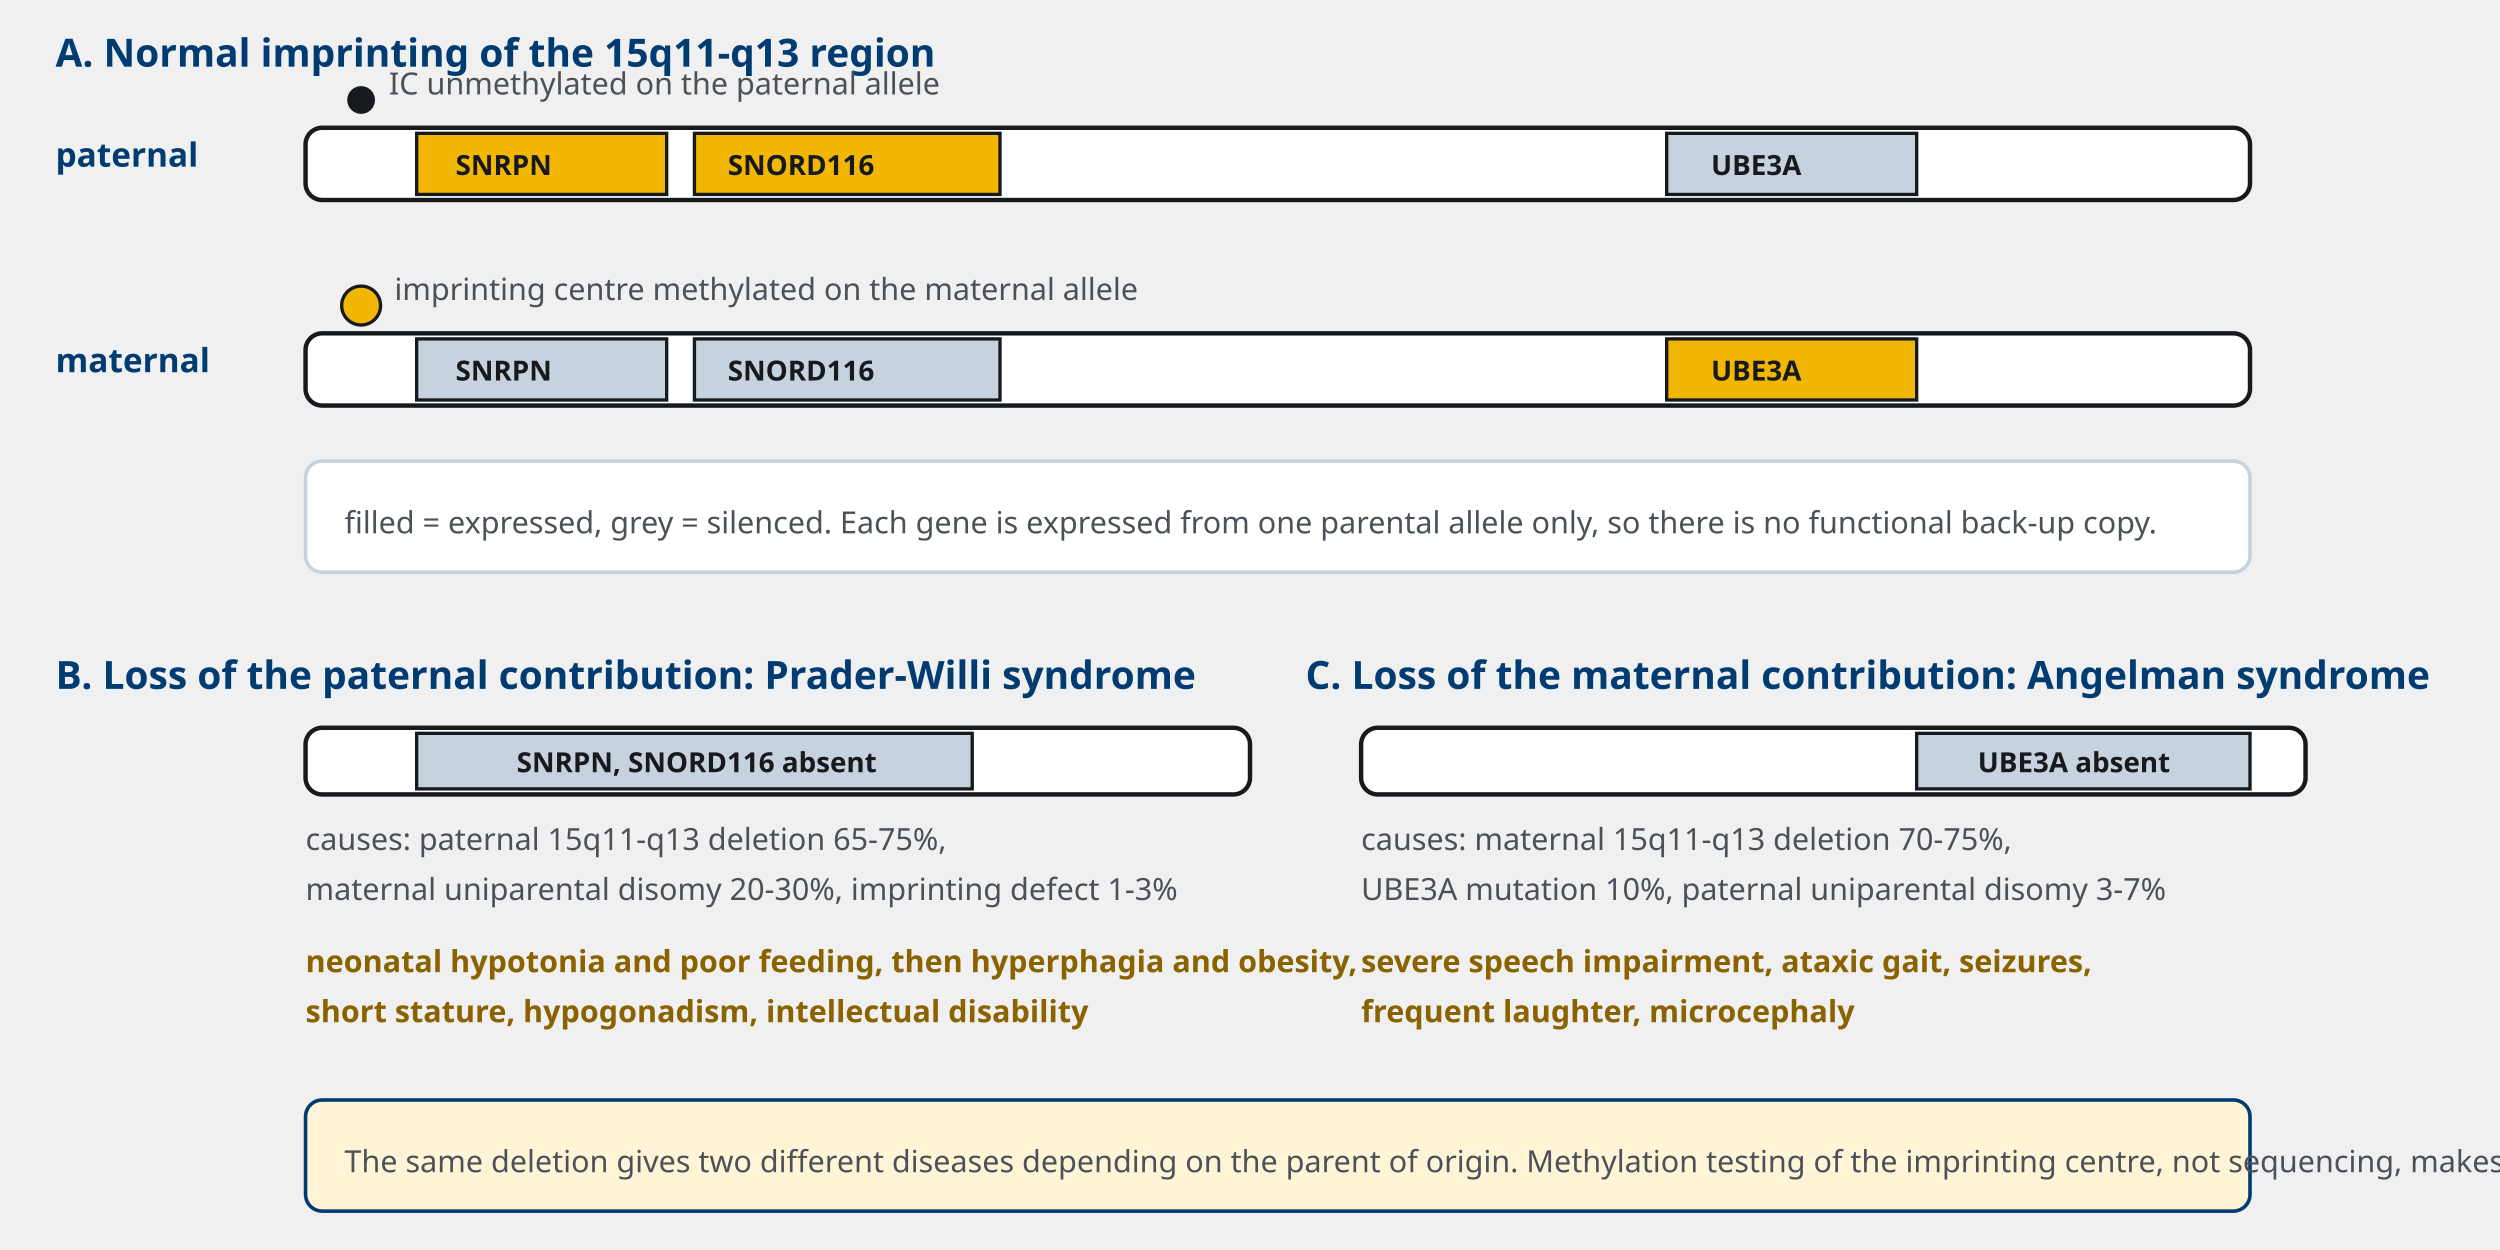
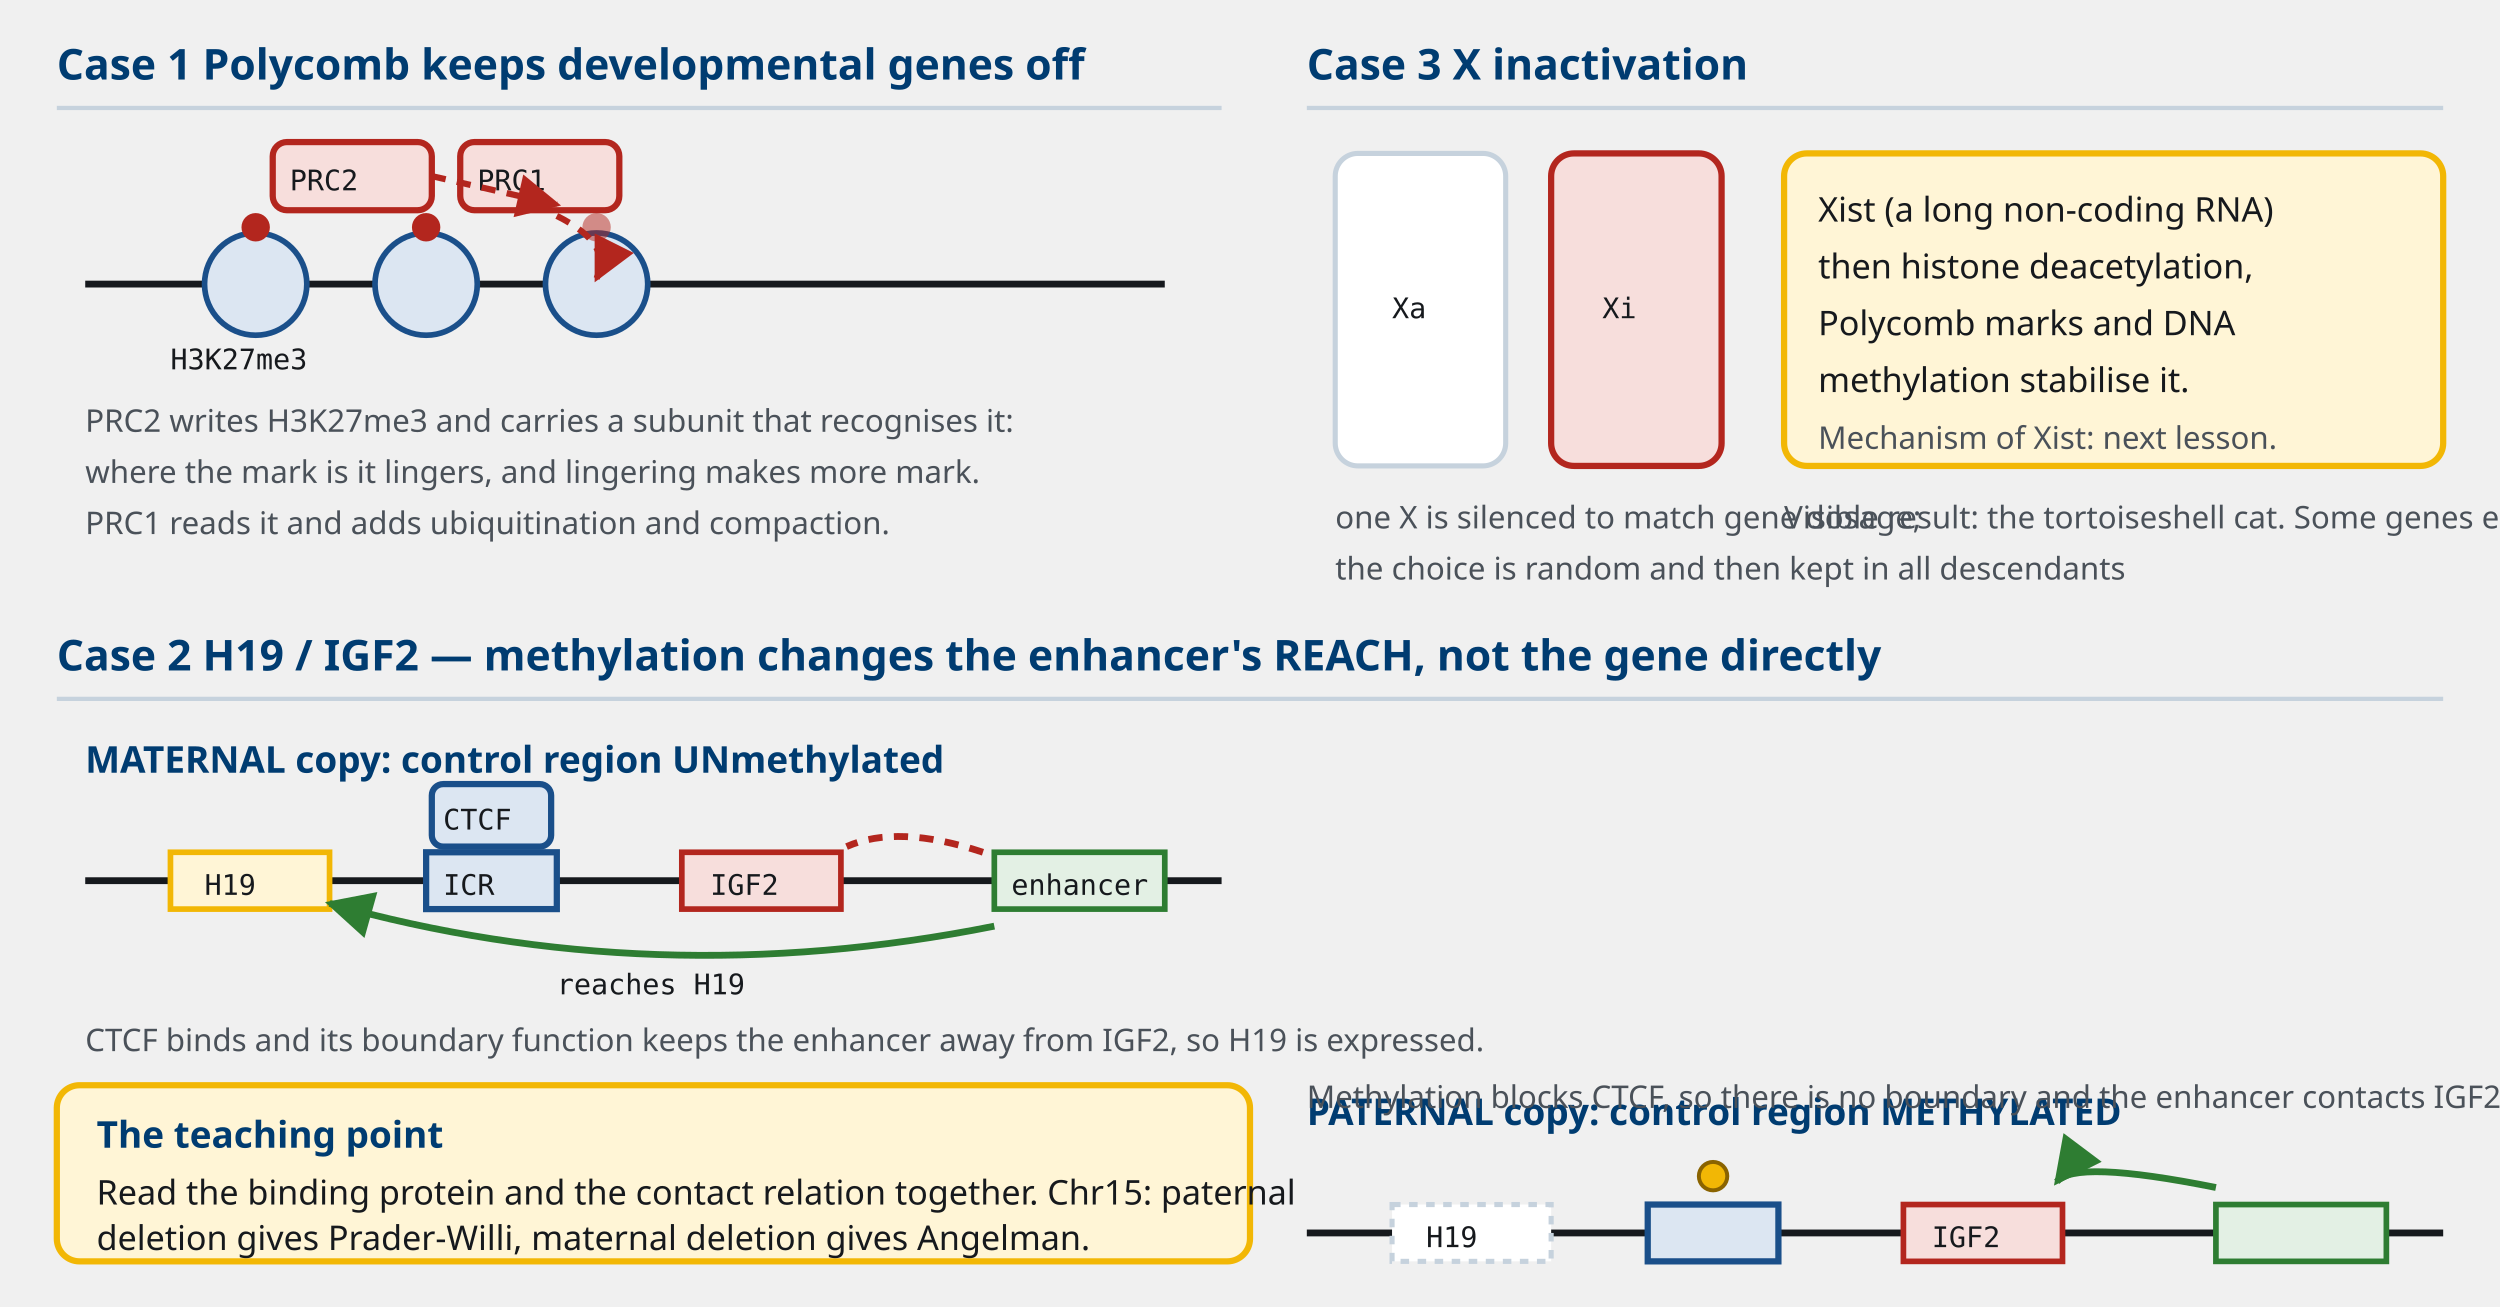
- <svg xmlns="http://www.w3.org/2000/svg" viewBox="0 0 900 450" width="900" height="450" role="img" aria-label="Genomic imprinting at chromosome 15q11-q13 and the origin of Prader-Willi and Angelman syndromes">
+ <svg xmlns="http://www.w3.org/2000/svg" viewBox="0 0 880 460" width="880" height="460" role="img" aria-label="Three cases of state maintenance: formation and recognition of H3K27me3 by PRC2 and PRC1 maintaining repression, the maternal versus paternal contrast at H19 and IGF2 where methylation of the imprinting control region changes the enhancer's reach through CTCF binding, random choice and maintenance in X chromosome inactivation, and the parental-origin correspondence of Prader-Willi and Angelman syndromes.">
  <style>
-     .ttl{font:700 14px sans-serif;fill:#003c71}
-     .nm{font:700 12px sans-serif;fill:#003c71}
-     .sub{font:11px sans-serif;fill:#4a5159}
-     .chr{fill:#ffffff;stroke:#16191d;stroke-width:1.6}
-     .on{fill:#f2b705;stroke:#16191d;stroke-width:1.2}
-     .off{fill:#c6d2dd;stroke:#16191d;stroke-width:1.2}
-     .gl{font:700 10px sans-serif;fill:#16191d}
-     .hl{fill:#fff5d6;stroke:#003c71;stroke-width:1.3}
-     .bx{fill:#ffffff;stroke:#c6d2dd;stroke-width:1.3}
-     .me{fill:#16191d}
-     .out{font:700 11px sans-serif;fill:#8a6300}
-   </style>
-   <text class="ttl" x="20" y="24">A. Normal imprinting of the 15q11-q13 region</text>
-   <text class="nm" x="20" y="60">paternal</text>
-   <rect class="chr" x="110" y="46" width="700" height="26" rx="6" />
-   <rect class="on" x="150" y="48" width="90" height="22" />
-   <text class="gl" x="164" y="63">SNRPN</text>
-   <rect class="on" x="250" y="48" width="110" height="22" />
-   <text class="gl" x="262" y="63">SNORD116</text>
-   <rect class="off" x="600" y="48" width="90" height="22" />
-   <text class="gl" x="616" y="63">UBE3A</text>
-   <circle class="me" cx="130" cy="36" r="5" />
-   <text class="sub" x="140" y="34">IC unmethylated on the paternal allele</text>
-   <text class="nm" x="20" y="134">maternal</text>
-   <rect class="chr" x="110" y="120" width="700" height="26" rx="6" />
-   <rect class="off" x="150" y="122" width="90" height="22" />
-   <text class="gl" x="164" y="137">SNRPN</text>
-   <rect class="off" x="250" y="122" width="110" height="22" />
-   <text class="gl" x="262" y="137">SNORD116</text>
-   <rect class="on" x="600" y="122" width="90" height="22" />
-   <text class="gl" x="616" y="137">UBE3A</text>
-   <circle class="on" cx="130" cy="110" r="7" />
-   <text class="sub" x="142" y="108">imprinting centre methylated on the maternal allele</text>
-   <rect class="bx" x="110" y="166" width="700" height="40" rx="6" />
-   <text class="sub" x="124" y="192">filled = expressed, grey = silenced. Each gene is expressed from one parental allele only, so there is no functional back-up copy.</text>
-   <text class="ttl" x="20" y="248">B. Loss of the paternal contribution: Prader-Willi syndrome</text>
-   <rect class="chr" x="110" y="262" width="340" height="24" rx="6" />
-   <rect class="off" x="150" y="264" width="200" height="20" />
-   <text class="gl" x="186" y="278">SNRPN, SNORD116 absent</text>
-   <text class="sub" x="110" y="306">causes: paternal 15q11-q13 deletion 65-75%,</text>
-   <text class="sub" x="110" y="324">maternal uniparental disomy 20-30%, imprinting defect 1-3%</text>
-   <text class="out" x="110" y="350">neonatal hypotonia and poor feeding, then hyperphagia and obesity,</text>
-   <text class="out" x="110" y="368">short stature, hypogonadism, intellectual disability</text>
-   <text class="ttl" x="470" y="248">C. Loss of the maternal contribution: Angelman syndrome</text>
-   <rect class="chr" x="490" y="262" width="340" height="24" rx="6" />
-   <rect class="off" x="690" y="264" width="120" height="20" />
-   <text class="gl" x="712" y="278">UBE3A absent</text>
-   <text class="sub" x="490" y="306">causes: maternal 15q11-q13 deletion 70-75%,</text>
-   <text class="sub" x="490" y="324">UBE3A mutation 10%, paternal uniparental disomy 3-7%</text>
-   <text class="out" x="490" y="350">severe speech impairment, ataxic gait, seizures,</text>
-   <text class="out" x="490" y="368">frequent laughter, microcephaly</text>
-   <rect class="hl" x="110" y="396" width="700" height="40" rx="6" />
-   <text class="sub" x="124" y="422">The same deletion gives two different diseases depending on the parent of origin. Methylation testing of the imprinting centre, not sequencing, makes the diagnosis.</text>
+   .bx{fill:#fff;stroke:#c6d2dd;stroke-width:1.8}.k{fill:#fff5d6;stroke:#f2b705;stroke-width:2.2}
+   .t{font:12px sans-serif;fill:#16191d}.tb{font:700 13px sans-serif;fill:#003c71}
+   .th{font:700 15px sans-serif;fill:#003c71}.s{font:11px sans-serif;fill:#4a5159}
+   .m{font:10px monospace;fill:#16191d}
+   .dna{fill:none;stroke:#16191d;stroke-width:2.4}
+   .oct{fill:#dce6f2;stroke:#1a4f8a;stroke-width:2}
+   .prc{fill:#f7dedc;stroke:#b3261e;stroke-width:2.2}
+   .enh{fill:#e3f0e4;stroke:#2e7d32;stroke-width:2}
+   .ctcf{fill:#dce6f2;stroke:#1a4f8a;stroke-width:2.2}
+   .h19{fill:#fff5d6;stroke:#f2b705;stroke-width:2}
+   .igf2{fill:#f7dedc;stroke:#b3261e;stroke-width:2}
+   .off{fill:#fff;stroke:#c6d2dd;stroke-width:1.8;stroke-dasharray:3 3}
+   .ok{stroke:#2e7d32;stroke-width:2.4;fill:none;marker-end:url(#g)}
+   .no{stroke:#b3261e;stroke-width:2.4;fill:none;stroke-dasharray:5 4}
+   .fb{stroke:#b3261e;stroke-width:2.2;fill:none;stroke-dasharray:5 4;marker-end:url(#r)}
+  </style>
+   <defs>
+     <marker id="g" viewBox="0 0 10 10" refX="9" refY="5" markerWidth="7" markerHeight="7" orient="auto">
+       <path d="M0 0 L10 5 L0 10 z" fill="#2e7d32" />
+     </marker>
+     <marker id="r" viewBox="0 0 10 10" refX="9" refY="5" markerWidth="7" markerHeight="7" orient="auto">
+       <path d="M0 0 L10 5 L0 10 z" fill="#b3261e" />
+     </marker>
+   </defs>
+   <text class="th" x="20" y="28">Case 1  Polycomb keeps developmental genes off</text>
+   <line x1="20" y1="38" x2="430" y2="38" stroke="#c6d2dd" stroke-width="1.5" />
+   <path class="dna" d="M30 100 h380" />
+   <circle class="oct" cx="90" cy="100" r="18" />
+   <circle cx="90" cy="80" r="5" fill="#b3261e" />
+   <circle class="oct" cx="150" cy="100" r="18" />
+   <circle cx="150" cy="80" r="5" fill="#b3261e" />
+   <circle class="oct" cx="210" cy="100" r="18" />
+   <text class="m" x="60" y="130">H3K27me3</text>
+   <rect class="prc" x="96" y="50" width="56" height="24" rx="5" />
+   <text class="m" x="102" y="67">PRC2</text>
+   <rect class="prc" x="162" y="50" width="56" height="24" rx="5" />
+   <text class="m" x="168" y="67">PRC1</text>
+   <path class="fb" d="M152 62 L196 72" />
+   <path class="fb" d="M196 76 q20 10 14 22" />
+   <circle cx="210" cy="80" r="5" fill="#b3261e" opacity="0.5" />
+   <text class="s" x="30" y="152">PRC2 writes H3K27me3 and carries a subunit that recognises it:</text>
+   <text class="s" x="30" y="170">where the mark is it lingers, and lingering makes more mark.</text>
+   <text class="s" x="30" y="188">PRC1 reads it and adds ubiquitination and compaction.</text>
+   <text class="th" x="460" y="28">Case 3  X inactivation</text>
+   <line x1="460" y1="38" x2="860" y2="38" stroke="#c6d2dd" stroke-width="1.5" />
+   <rect class="bx" x="470" y="54" width="60" height="110" rx="8" />
+   <text class="m" x="490" y="112">Xa</text>
+   <rect x="546" y="54" width="60" height="110" rx="8" fill="#f7dedc" stroke="#b3261e" stroke-width="2.2" />
+   <text class="m" x="564" y="112">Xi</text>
+   <text class="s" x="470" y="186">one X is silenced to match gene dosage;</text>
+   <text class="s" x="470" y="204">the choice is random and then kept in all descendants</text>
+   <rect class="k" x="628" y="54" width="232" height="110" rx="8" />
+   <text class="t" x="640" y="78">Xist (a long non-coding RNA)</text>
+   <text class="t" x="640" y="98">then histone deacetylation,</text>
+   <text class="t" x="640" y="118">Polycomb marks and DNA</text>
+   <text class="t" x="640" y="138">methylation stabilise it.</text>
+   <text class="s" x="640" y="158">Mechanism of Xist: next lesson.</text>
+   <text class="s" x="628" y="186">Visible result: the tortoiseshell cat. Some genes escape.</text>
+   <text class="th" x="20" y="236">Case 2  H19 / IGF2 — methylation changes the enhancer's REACH, not the gene directly</text>
+   <line x1="20" y1="246" x2="860" y2="246" stroke="#c6d2dd" stroke-width="1.5" />
+   <text class="tb" x="30" y="272">MATERNAL copy: control region UNmethylated</text>
+   <path class="dna" d="M30 310 h400" />
+   <rect class="h19" x="60" y="300" width="56" height="20" />
+   <text class="m" x="72" y="315">H19</text>
+   <rect class="ctcf" x="150" y="300" width="46" height="20" />
+   <text class="m" x="156" y="315">ICR</text>
+   <rect class="igf2" x="240" y="300" width="56" height="20" />
+   <text class="m" x="250" y="315">IGF2</text>
+   <rect class="enh" x="350" y="300" width="60" height="20" />
+   <text class="m" x="356" y="315">enhancer</text>
+   <rect class="ctcf" x="152" y="276" width="42" height="22" rx="4" />
+   <text class="m" x="156" y="292">CTCF</text>
+   <path class="ok" d="M350 326 q-120 24 -234 -8" />
+   <text class="m" x="196" y="350">reaches H19</text>
+   <path class="no" d="M346 300 q-30 -10 -48 -2" />
+   <text class="s" x="30" y="370">CTCF binds and its boundary function keeps the enhancer away from IGF2, so H19 is expressed.</text>
+   <text class="tb" x="460" y="396">PATERNAL copy: control region METHYLATED</text>
+   <path class="dna" d="M460 434 h400" />
+   <rect class="off" x="490" y="424" width="56" height="20" />
+   <text class="m" x="502" y="439">H19</text>
+   <rect class="ctcf" x="580" y="424" width="46" height="20" />
+   <circle cx="603" cy="414" r="5" fill="#f2b705" stroke="#8a6300" stroke-width="1.4" />
+   <rect class="igf2" x="670" y="424" width="56" height="20" />
+   <text class="m" x="680" y="439">IGF2</text>
+   <rect class="enh" x="780" y="424" width="60" height="20" />
+   <path class="ok" d="M780 418 q-50 -10 -56 -2" />
+   <text class="s" x="460" y="390">Methylation blocks CTCF, so there is no boundary and the enhancer contacts IGF2: IGF2 is expressed.</text>
+   <rect class="k" x="20" y="382" width="420" height="62" rx="8" />
+   <text class="tb" x="34" y="404">The teaching point</text>
+   <text class="t" x="34" y="424">Read the binding protein and the contact relation together. Chr15: paternal</text>
+   <text class="t" x="34" y="440">deletion gives Prader-Willi, maternal deletion gives Angelman.</text>
</svg>
